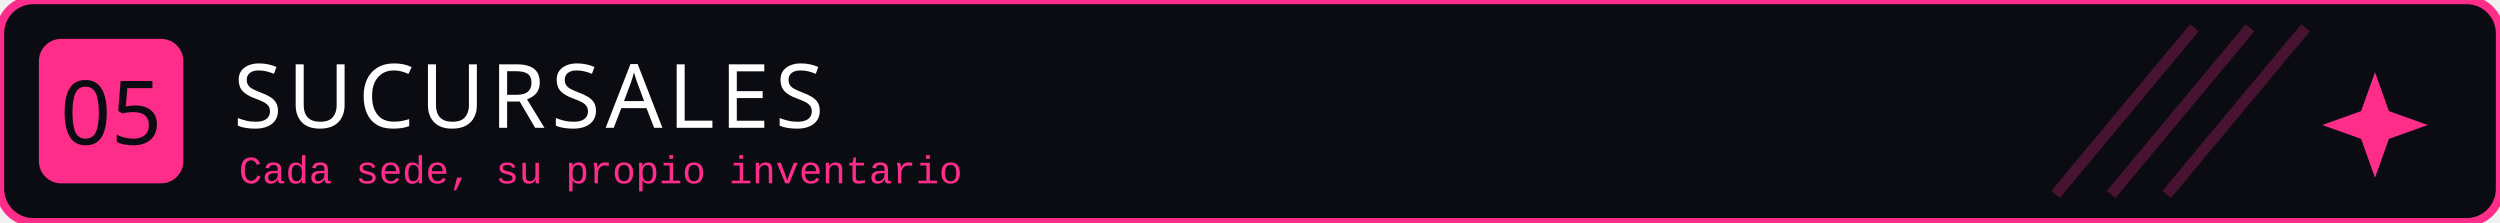
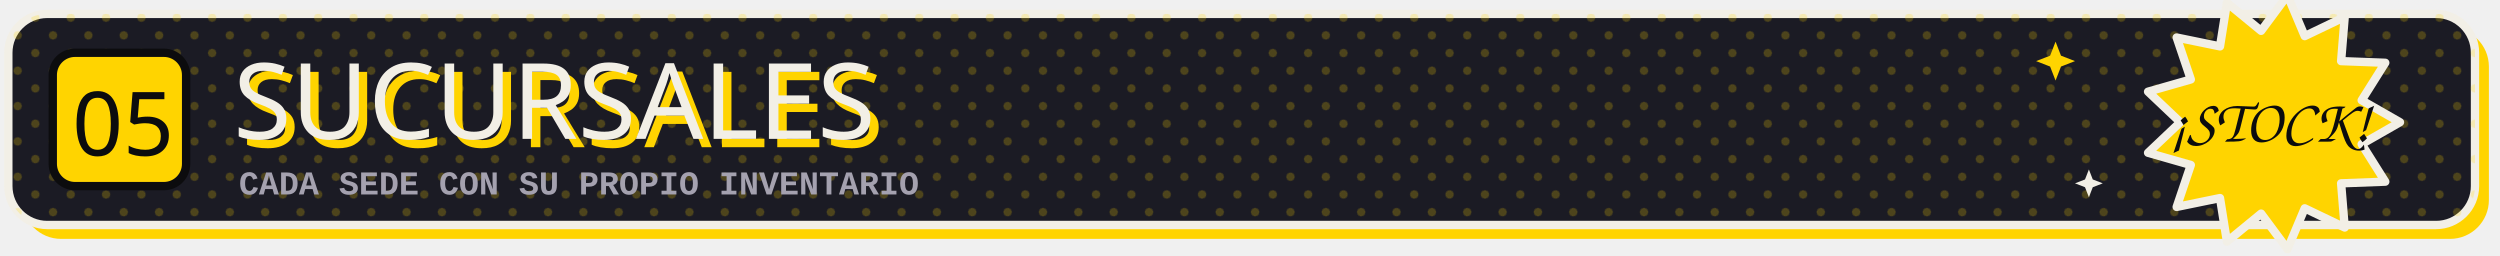
- <svg xmlns="http://www.w3.org/2000/svg" viewBox="0 0 900 80" width="900" height="80">
-   <style>.s{animation:s 3s ease-in-out infinite}@keyframes s{0%,100%{opacity:.35}50%{opacity:1}}</style>
-   <rect width="900" height="80" rx="12" fill="#0B0B12" />
-   <rect x="0" y="0" width="900" height="80" rx="12" fill="none" stroke="#FF2D8A" stroke-width="3" />
-   <rect x="14" y="14" width="52" height="52" rx="8" fill="#FF2D8A" />
-   <text x="40" y="52" text-anchor="middle" font-family="Impact,'Arial Black','Anton',sans-serif" font-size="32" fill="#0B0B12">05</text>
-   <text x="84" y="46" font-family="Impact,'Arial Black','Anton',sans-serif" font-size="32" fill="#fff" letter-spacing="2">SUCURSALES</text>
-   <text x="86" y="66" font-family="'Courier New',Consolas,monospace" font-size="14" fill="#FF2D8A">Cada sede, su propio inventario</text>
-   <g class="s" fill="#FF2D8A">
-     <path d="M850 40 l5 -14 5 14 14 5 -14 5 -5 14 -5 -14 -14 -5z" />
+ <svg xmlns="http://www.w3.org/2000/svg" viewBox="0 0 900 92" width="900" height="92" role="img">
+   <defs>
+     <pattern id="ht" width="9" height="9" patternUnits="userSpaceOnUse" patternTransform="rotate(45)">
+       <circle cx="4.5" cy="4.5" r="1.5" fill="#ffd400" opacity="0.22" />
+     </pattern>
+   </defs>
+   <style>@keyframes tw{0%,100%{opacity:.25}50%{opacity:1}}.tw{animation:tw 2.4s ease-in-out infinite}@keyframes fl{0%,100%{transform:translateY(0)}50%{transform:translateY(-10px)}}.fl{animation:fl 4s ease-in-out infinite}@keyframes wob{0%,100%{transform:rotate(-4deg)}50%{transform:rotate(4deg)}}@media (prefers-reduced-motion:reduce){*{animation:none!important}}@keyframes wb{0%,100%{transform:rotate(-12deg) scale(1)}50%{transform:rotate(-6deg) scale(1.07)}}.wb{animation:wb 2.6s ease-in-out infinite;transform-box:fill-box;transform-origin:center}</style>
+   <rect x="8" y="10" width="888" height="76" rx="14" fill="#ffd400" />
+   <rect x="3" y="5" width="888" height="76" rx="14" fill="#1b1b24" stroke="#f2efe6" stroke-width="3" />
+   <rect x="3" y="5" width="888" height="76" rx="14" fill="url(#ht)" />
+   <rect x="19" y="19" width="48" height="48" rx="8" fill="#ffd400" stroke="#0c0c0e" stroke-width="3" />
+   <text x="26.0" y="56.0" font-family="Anton,Impact,'Arial Narrow Bold','Arial Black',sans-serif" font-size="32" fill="#0c0c0e" textLength="34" lengthAdjust="spacingAndGlyphs">05</text>
+   <text x="87.0" y="53.0" font-family="Anton,Impact,'Arial Narrow Bold','Arial Black',sans-serif" font-size="38" fill="#ffd400" textLength="175" lengthAdjust="spacingAndGlyphs">SUCURSALES</text>
+   <text x="84.0" y="50.0" font-family="Anton,Impact,'Arial Narrow Bold','Arial Black',sans-serif" font-size="38" fill="#f2efe6" textLength="175" lengthAdjust="spacingAndGlyphs">SUCURSALES</text>
+   <text x="86.0" y="70.0" font-family="'JetBrains Mono','Courier New',Consolas,monospace" font-size="12" font-weight="700" fill="#a4a1af" textLength="253" lengthAdjust="spacingAndGlyphs">CADA SEDE CON SU PROPIO INVENTARIO</text>
+   <g transform="translate(818 44)">
+     <g class="wb">
+       <polygon points="46.0,0.0 32.2,7.9 40.7,21.4 24.8,22.0 26.1,37.9 11.7,31.0 5.5,45.7 -4.0,32.9 -16.3,43.0 -18.8,27.3 -34.4,30.5 -29.3,15.4 -44.7,11.0 -33.1,-0.0 -44.7,-11.0 -29.3,-15.4 -34.4,-30.5 -18.8,-27.3 -16.3,-43.0 -4.0,-32.9 5.5,-45.7 11.7,-31.0 26.1,-37.9 24.8,-22.0 40.7,-21.4 32.2,-7.9" fill="#ffd400" stroke="#f2efe6" stroke-width="3" stroke-linejoin="round" />
+       <text x="-36.8" y="7.0" font-family="Bangers,'Comic Sans MS','Chalkboard SE',Impact,cursive" font-size="22" fill="#0c0c0e" textLength="74" lengthAdjust="spacingAndGlyphs">¡STOCK!</text>
+     </g>
  </g>
-   <path d="M740 70 L790 10 M760 70 L810 10 M780 70 L830 10" stroke="#FF2D8A" stroke-width="4" opacity=".25" />
+   <path class="tw" style="animation-delay:0.5s" d="M740 15 L741.96 20.04 L747 22 L741.96 23.96 L740 29 L738.04 23.96 L733 22 L738.04 20.04Z" fill="#ffd400" />
+   <path class="tw" style="animation-delay:1.1s" d="M752 61 L753.4 64.6 L757 66 L753.4 67.4 L752 71 L750.6 67.4 L747 66 L750.6 64.6Z" fill="#f2efe6" />
</svg>
